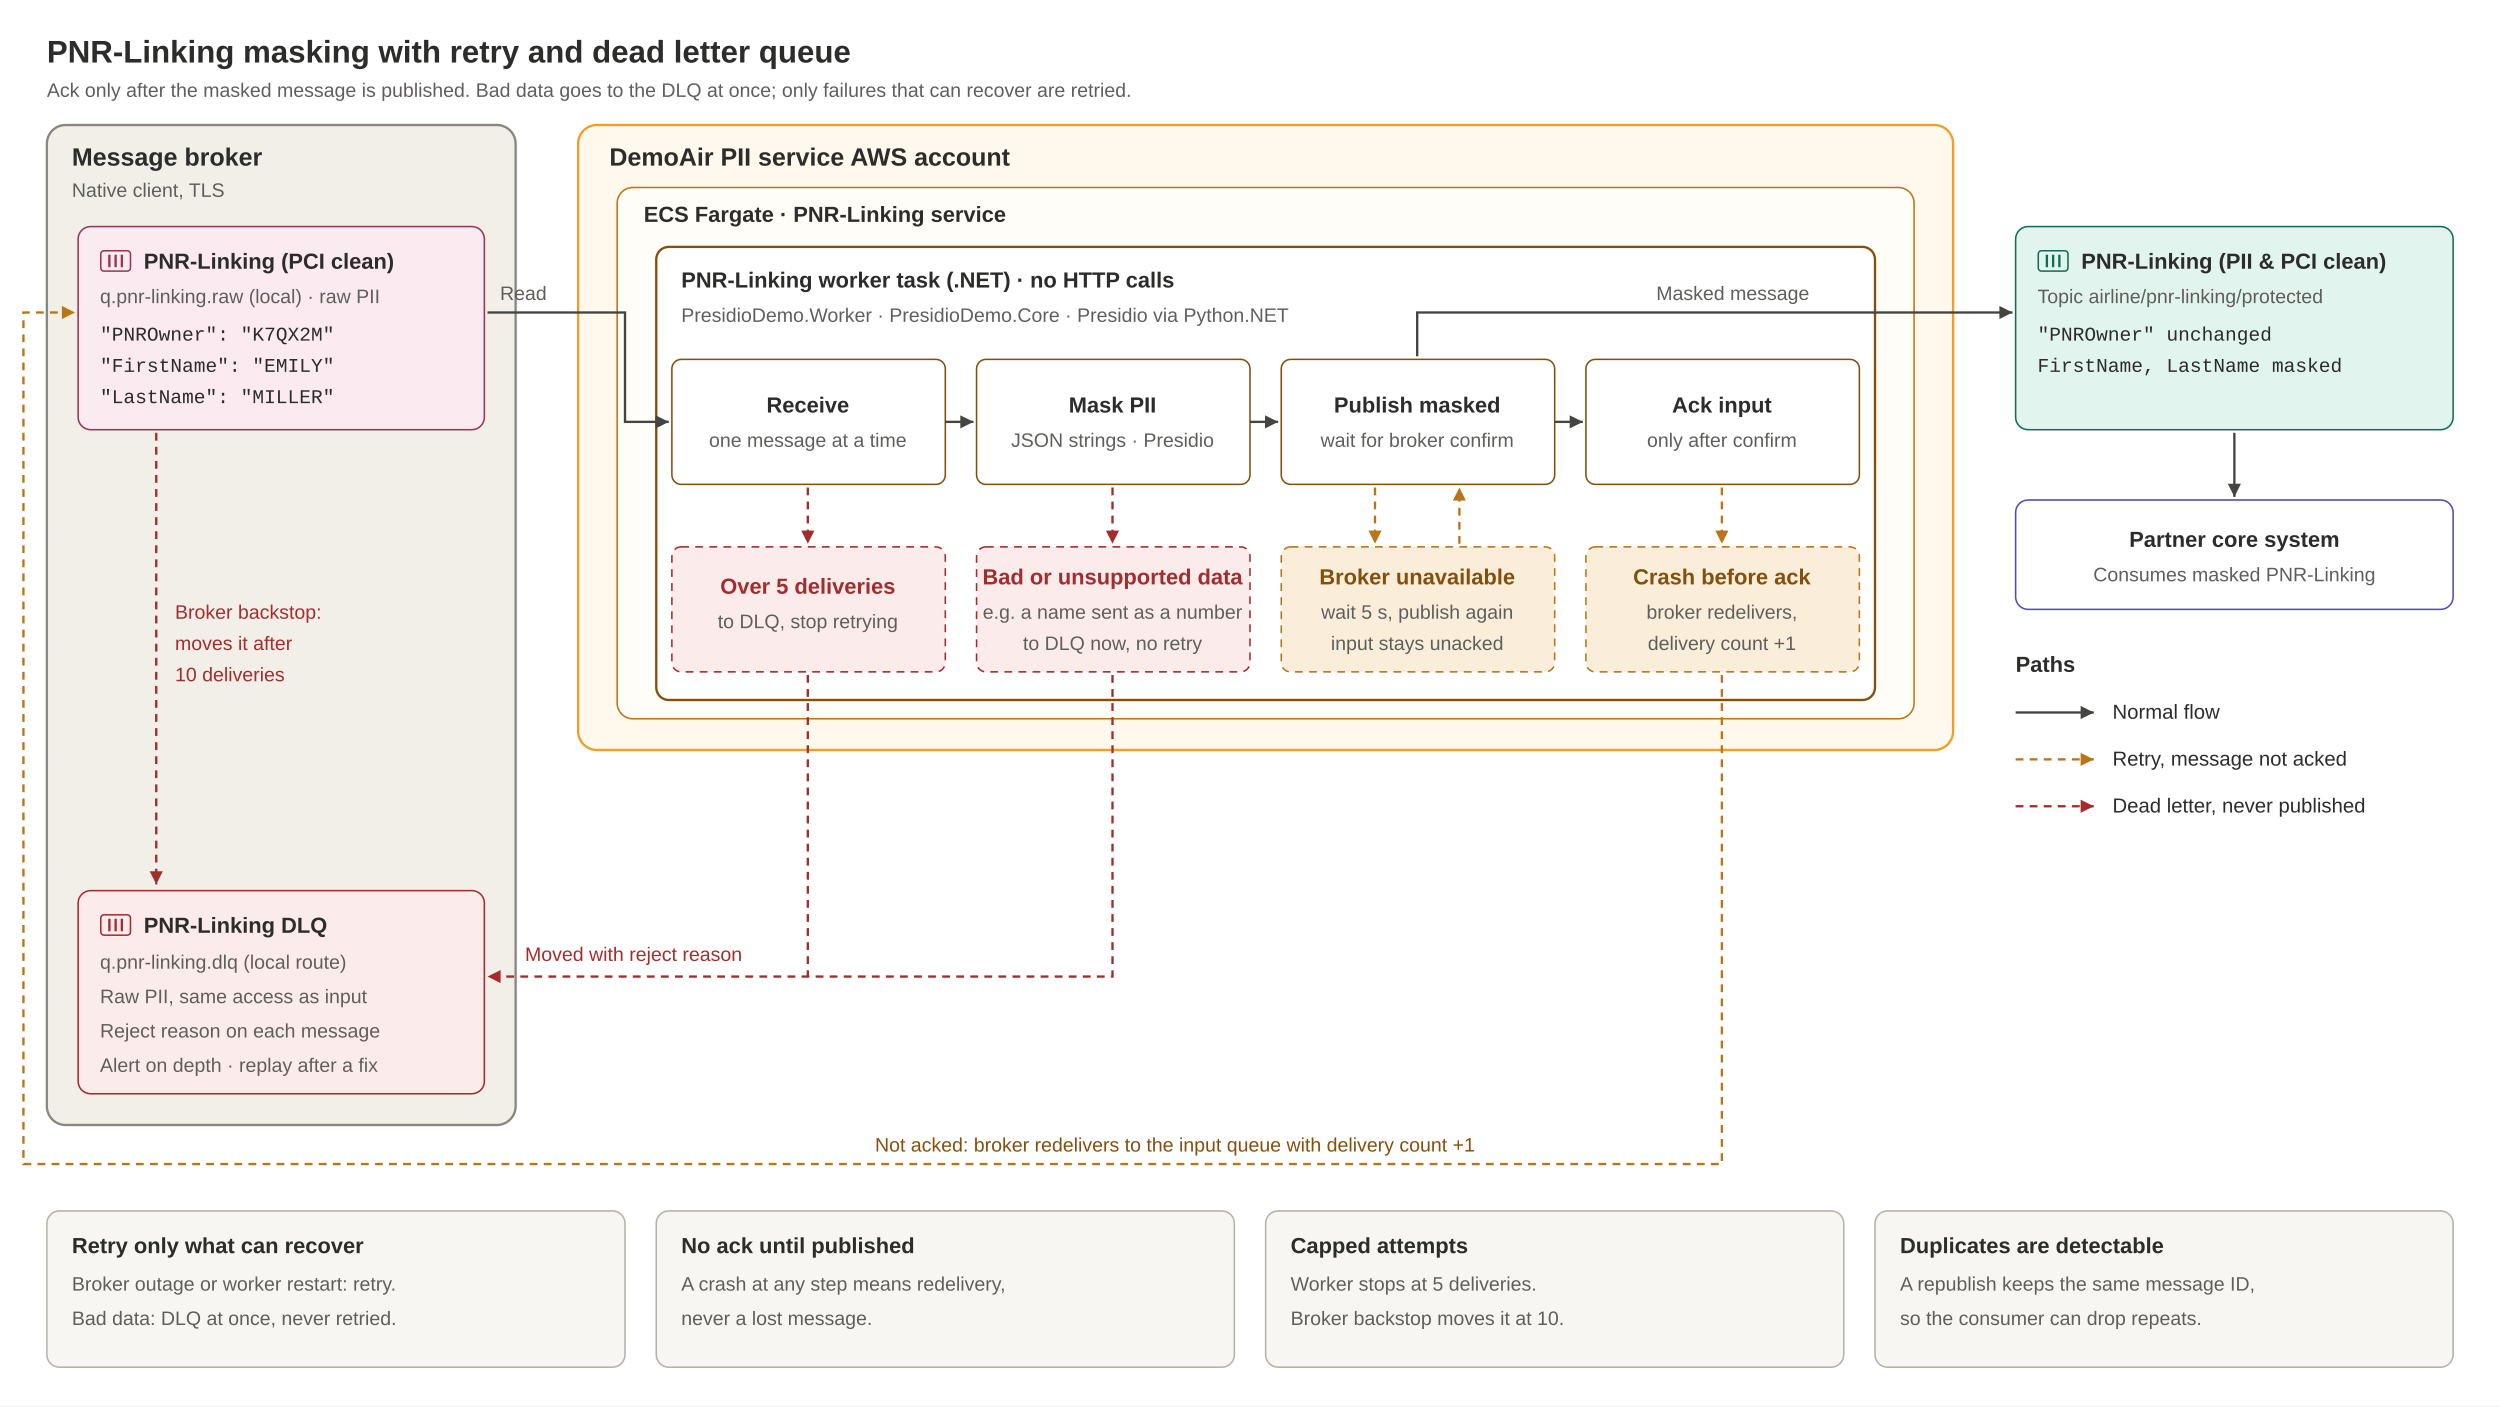
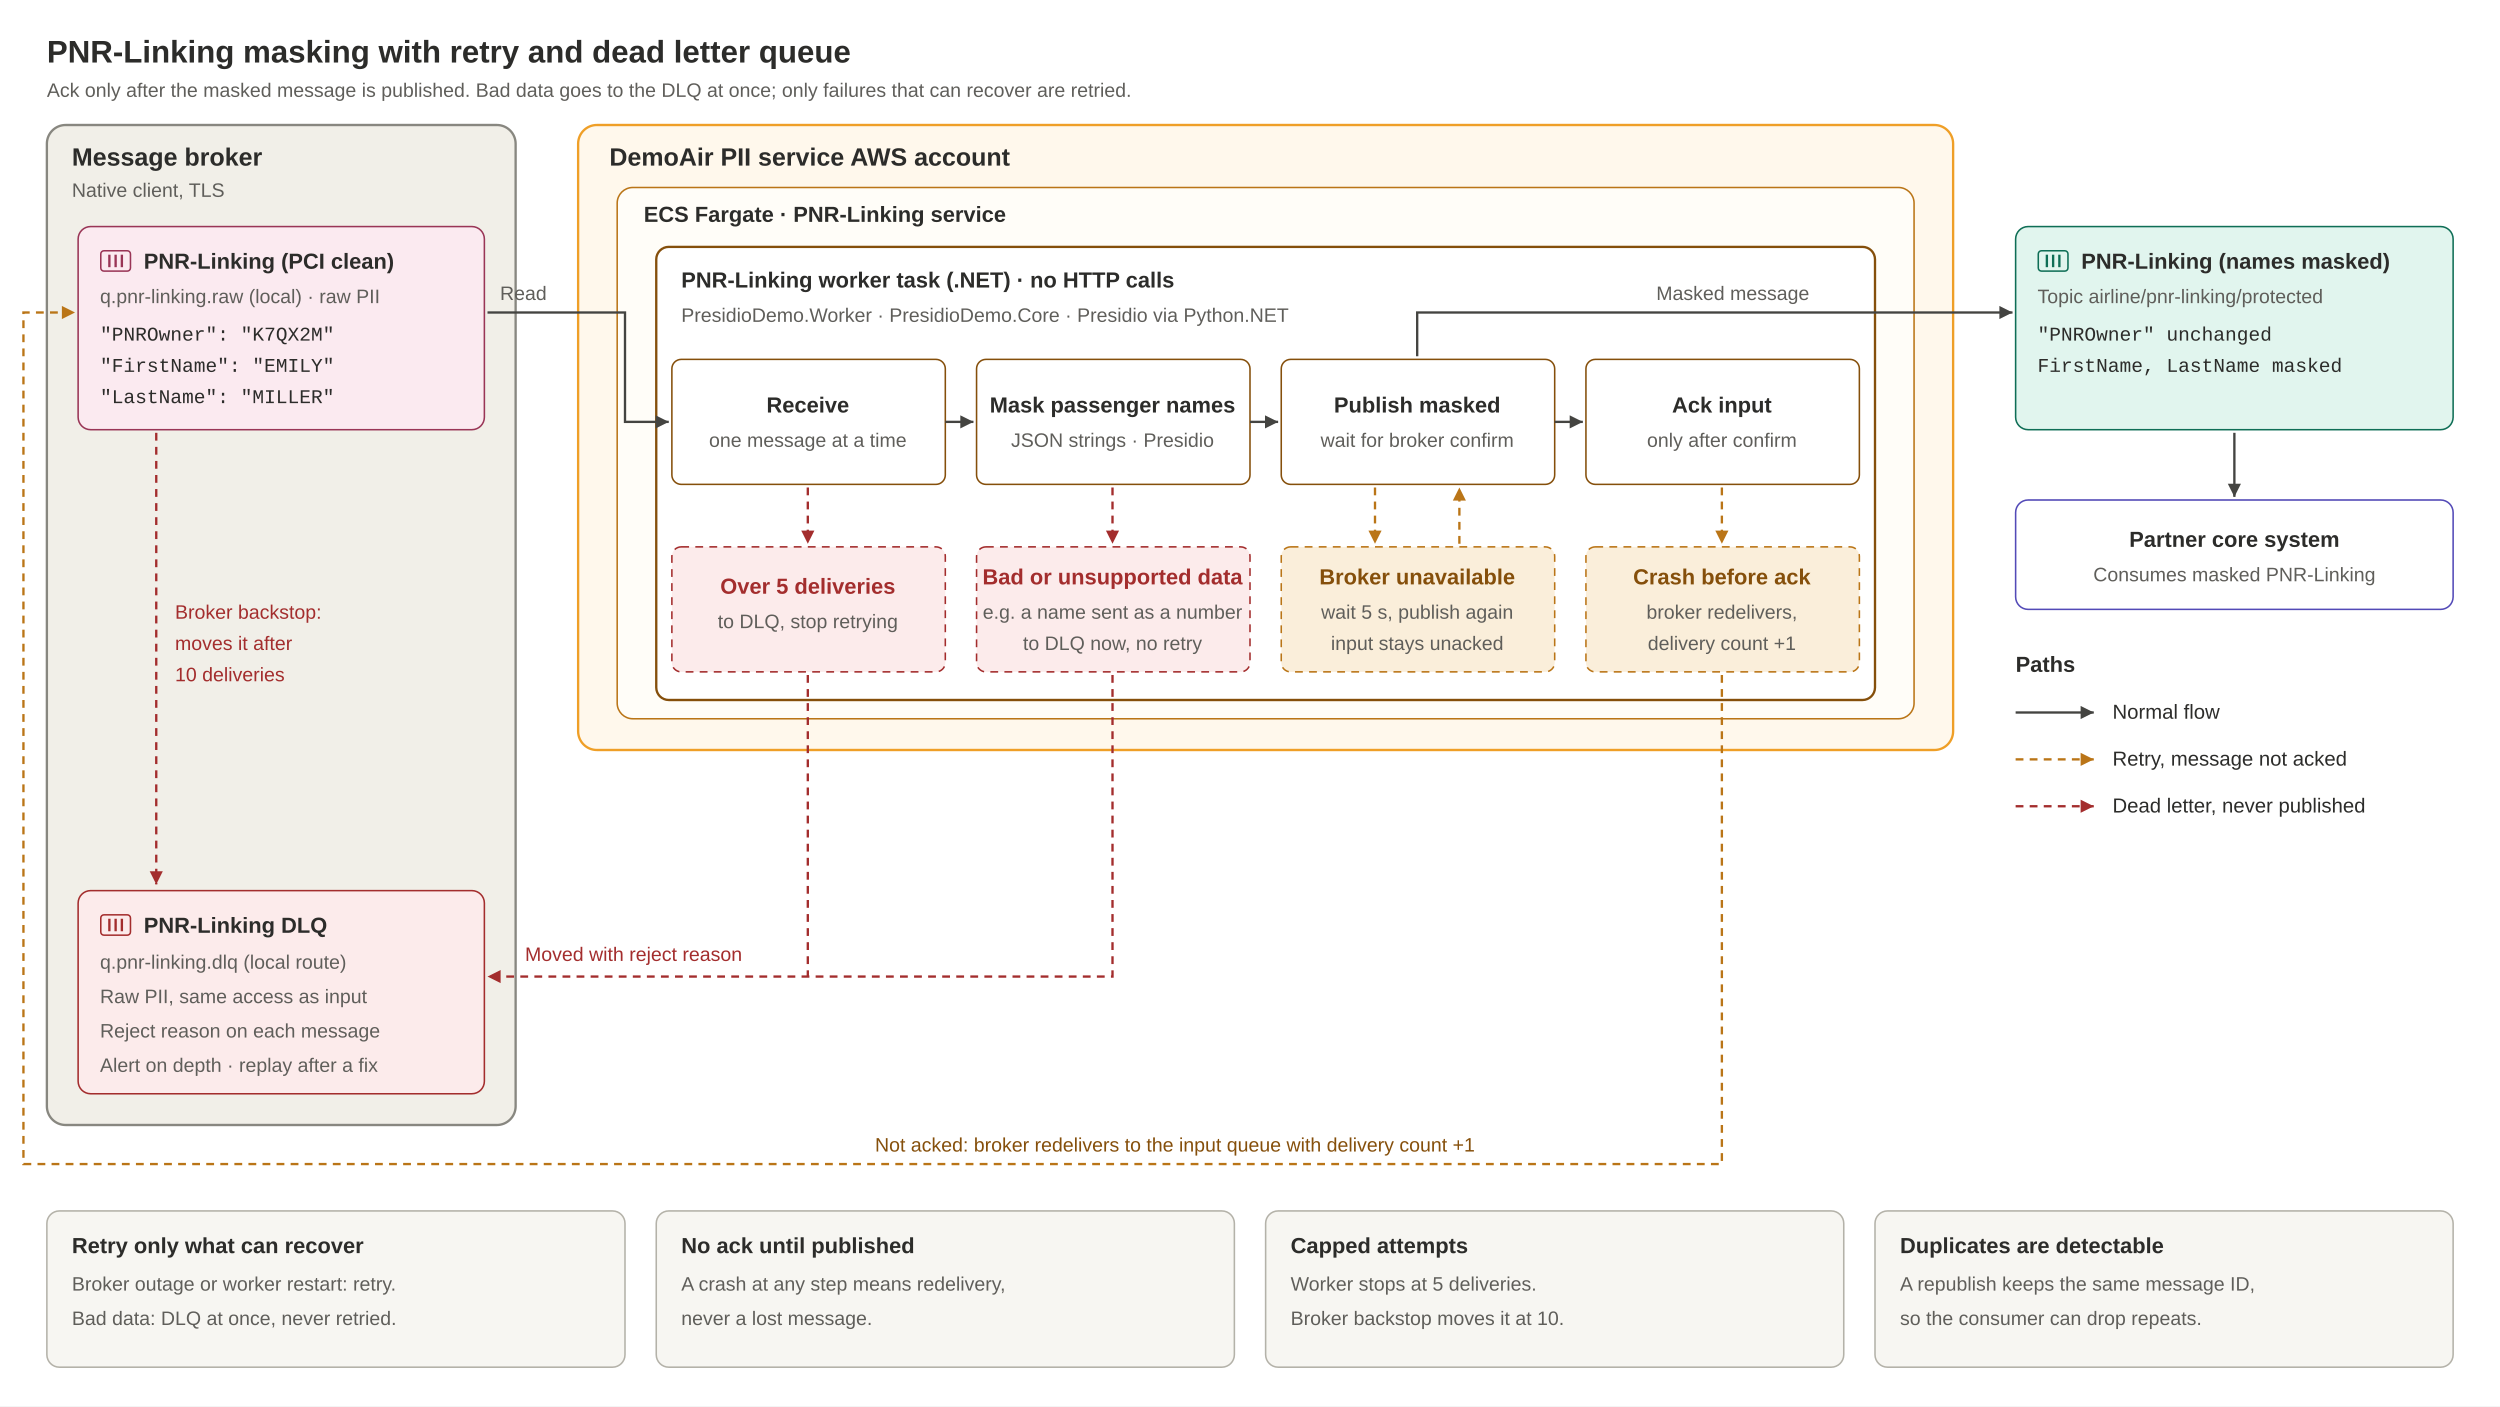
<svg xmlns="http://www.w3.org/2000/svg" viewBox="0 0 1600 900" role="img" aria-labelledby="title desc">
  <defs>
    <marker id="a" viewBox="0 0 10 10" refX="9" refY="5" markerWidth="7" markerHeight="7" orient="auto-start-reverse">
      <path d="M1 1L9 5L1 9z" fill="#444441" />
    </marker>
    <marker id="r" viewBox="0 0 10 10" refX="9" refY="5" markerWidth="7" markerHeight="7" orient="auto-start-reverse">
      <path d="M1 1L9 5L1 9z" fill="#A32D2D" />
    </marker>
    <marker id="y" viewBox="0 0 10 10" refX="9" refY="5" markerWidth="7" markerHeight="7" orient="auto-start-reverse">
      <path d="M1 1L9 5L1 9z" fill="#BA7517" />
    </marker>
    <symbol id="q" viewBox="0 0 20 14">
      <rect x="0.5" y="0.5" width="19" height="13" rx="2" fill="none" stroke="currentColor" />
      <path d="M6 3V11M10 3V11M14 3V11" stroke="currentColor" stroke-width="1.5" />
    </symbol>
    <style>
text{font-family:'Segoe UI',Arial,sans-serif;fill:#2C2C2A}
.h{font-size:16px;font-weight:600}
.t{font-size:14px;font-weight:600}
.s{font-size:13px}
.m{font-size:12.5px;fill:#5F5E5A}
.d{font-size:12.5px;font-family:Consolas,'Courier New',monospace;fill:#2C2C2A}
.ln{fill:none;stroke:#444441;stroke-width:1.5}
.dl{fill:none;stroke:#A32D2D;stroke-width:1.5;stroke-dasharray:5 4}
.rl{fill:none;stroke:#BA7517;stroke-width:1.5;stroke-dasharray:5 4}
.iq rect{fill:#FBEAF0;stroke:#993556}.iq{color:#993556}
.dq rect{fill:#FCEBEB;stroke:#A32D2D}.dq{color:#A32D2D}
.cq rect{fill:#E1F5EE;stroke:#0F6E56}.cq{color:#0F6E56}
.st rect{fill:#FFFFFF;stroke:#854F0B}
.fx rect{fill:#FCEBEB;stroke:#A32D2D;stroke-dasharray:5 4}
.rt rect{fill:#FAEEDA;stroke:#BA7517;stroke-dasharray:5 4}
.cd rect{fill:#F7F6F2;stroke:#B4B2A9}
</style>
  </defs>
  <rect width="1600" height="900" fill="#FFFFFF" />
  <text class="h" x="30" y="40" style="font-size:20px">PNR-Linking masking with retry and dead letter queue</text>
  <text class="m" x="30" y="62">Ack only after the masked message is published. Bad data goes to the DLQ at once; only failures that can recover are retried.</text>
  <rect x="30" y="80" width="300" height="640" rx="12" fill="#F1EFE8" stroke="#888780" stroke-width="1.5" />
  <text class="h" x="46" y="106">Message broker</text>
  <text class="m" x="46" y="126">Native client, TLS</text>
  <g class="iq">
    <rect x="50" y="145" width="260" height="130" rx="8" />
    <use href="#q" x="64" y="160" width="20" height="14" />
    <text class="t" x="92" y="172">PNR-Linking (PCI clean)</text>
    <text class="m" x="64" y="194">q.pnr-linking.raw (local) · raw PII</text>
    <text class="d" x="64" y="218">"PNROwner": "K7QX2M"</text>
    <text class="d" x="64" y="238">"FirstName": "EMILY"</text>
    <text class="d" x="64" y="258">"LastName": "MILLER"</text>
  </g>
  <g class="dq">
    <rect x="50" y="570" width="260" height="130" rx="8" />
    <use href="#q" x="64" y="585" width="20" height="14" />
    <text class="t" x="92" y="597">PNR-Linking DLQ</text>
    <text class="m" x="64" y="620">q.pnr-linking.dlq (local route)</text>
    <text class="m" x="64" y="642">Raw PII, same access as input</text>
    <text class="m" x="64" y="664">Reject reason on each message</text>
    <text class="m" x="64" y="686">Alert on depth · replay after a fix</text>
  </g>
  <path class="dl" d="M100 277V566" marker-end="url(#r)" />
  <text class="m" x="112" y="396" style="fill:#A32D2D">Broker backstop:</text>
  <text class="m" x="112" y="416" style="fill:#A32D2D">moves it after</text>
  <text class="m" x="112" y="436" style="fill:#A32D2D">10 deliveries</text>
  <rect x="370" y="80" width="880" height="400" rx="12" fill="#FFF8EC" stroke="#EF9F27" stroke-width="1.5" />
  <text class="h" x="390" y="106">DemoAir PII service AWS account</text>
  <rect x="395" y="120" width="830" height="340" rx="10" fill="#FFFDF8" stroke="#BA7517" />
  <text class="t" x="412" y="142">ECS Fargate · PNR-Linking service</text>
  <rect x="420" y="158" width="780" height="290" rx="8" fill="#FFFFFF" stroke="#854F0B" stroke-width="1.5" />
  <text class="t" x="436" y="184">PNR-Linking worker task (.NET) · no HTTP calls</text>
  <text class="m" x="436" y="206">PresidioDemo.Worker · PresidioDemo.Core · Presidio via Python.NET</text>
  <g class="st">
    <rect x="430" y="230" width="175" height="80" rx="6" />
    <text class="t" x="517" y="264" text-anchor="middle">Receive</text>
    <text class="m" x="517" y="286" text-anchor="middle">one message at a time</text>
  </g>
  <g class="st">
    <rect x="625" y="230" width="175" height="80" rx="6" />
-     <text class="t" x="712" y="264" text-anchor="middle">Mask PII</text>
+     <text class="t" x="712" y="264" text-anchor="middle">Mask passenger names</text>
    <text class="m" x="712" y="286" text-anchor="middle">JSON strings · Presidio</text>
  </g>
  <g class="st">
    <rect x="820" y="230" width="175" height="80" rx="6" />
    <text class="t" x="907" y="264" text-anchor="middle">Publish masked</text>
    <text class="m" x="907" y="286" text-anchor="middle">wait for broker confirm</text>
  </g>
  <g class="st">
    <rect x="1015" y="230" width="175" height="80" rx="6" />
    <text class="t" x="1102" y="264" text-anchor="middle">Ack input</text>
    <text class="m" x="1102" y="286" text-anchor="middle">only after confirm</text>
  </g>
  <path class="ln" d="M605 270H623" marker-end="url(#a)" />
  <path class="ln" d="M800 270H818" marker-end="url(#a)" />
  <path class="ln" d="M995 270H1013" marker-end="url(#a)" />
  <g class="fx">
    <rect x="430" y="350" width="175" height="80" rx="6" />
    <text class="t" x="517" y="380" text-anchor="middle" style="fill:#A32D2D">Over 5 deliveries</text>
    <text class="m" x="517" y="402" text-anchor="middle">to DLQ, stop retrying</text>
  </g>
  <g class="fx">
    <rect x="625" y="350" width="175" height="80" rx="6" />
    <text class="t" x="712" y="374" text-anchor="middle" style="fill:#A32D2D">Bad or unsupported data</text>
    <text class="m" x="712" y="396" text-anchor="middle">e.g. a name sent as a number</text>
    <text class="m" x="712" y="416" text-anchor="middle">to DLQ now, no retry</text>
  </g>
  <g class="rt">
    <rect x="820" y="350" width="175" height="80" rx="6" />
    <text class="t" x="907" y="374" text-anchor="middle" style="fill:#854F0B">Broker unavailable</text>
    <text class="m" x="907" y="396" text-anchor="middle">wait 5 s, publish again</text>
    <text class="m" x="907" y="416" text-anchor="middle">input stays unacked</text>
  </g>
  <g class="rt">
    <rect x="1015" y="350" width="175" height="80" rx="6" />
    <text class="t" x="1102" y="374" text-anchor="middle" style="fill:#854F0B">Crash before ack</text>
    <text class="m" x="1102" y="396" text-anchor="middle">broker redelivers,</text>
    <text class="m" x="1102" y="416" text-anchor="middle">delivery count +1</text>
  </g>
  <path class="dl" d="M517 312V348" marker-end="url(#r)" />
  <path class="dl" d="M712 312V348" marker-end="url(#r)" />
  <path class="rl" d="M880 312V348" marker-end="url(#y)" />
  <path class="rl" d="M934 348V312" marker-end="url(#y)" />
  <path class="rl" d="M1102 312V348" marker-end="url(#y)" />
  <path class="ln" d="M312 200H400V270H428" marker-end="url(#a)" />
  <text class="m" x="320" y="192">Read</text>
  <path class="ln" d="M907 228V200H1288" marker-end="url(#a)" />
  <text class="m" x="1060" y="192">Masked message</text>
  <path class="dl" d="M517 432V625" />
  <path class="dl" d="M712 432V625H312" marker-end="url(#r)" />
  <text class="m" x="336" y="615" style="fill:#A32D2D">Moved with reject reason</text>
  <path class="rl" d="M1102 432V745H15V200H48" marker-end="url(#y)" />
  <text class="m" x="560" y="737" style="fill:#854F0B">Not acked: broker redelivers to the input queue with delivery count +1</text>
  <g class="cq">
    <rect x="1290" y="145" width="280" height="130" rx="8" />
    <use href="#q" x="1304" y="160" width="20" height="14" />
-     <text class="t" x="1332" y="172">PNR-Linking (PII &amp; PCI clean)</text>
+     <text class="t" x="1332" y="172">PNR-Linking (names masked)</text>
    <text class="m" x="1304" y="194">Topic airline/pnr-linking/protected</text>
    <text class="d" x="1304" y="218">"PNROwner" unchanged</text>
    <text class="d" x="1304" y="238">FirstName, LastName masked</text>
  </g>
  <g class="st">
    <rect x="1290" y="320" width="280" height="70" rx="8" style="stroke:#534AB7" />
    <text class="t" x="1430" y="350" text-anchor="middle">Partner core system</text>
    <text class="m" x="1430" y="372" text-anchor="middle">Consumes masked PNR-Linking</text>
  </g>
  <path class="ln" d="M1430 277V318" marker-end="url(#a)" />
  <text class="t" x="1290" y="430">Paths</text>
  <path class="ln" d="M1290 456H1340" marker-end="url(#a)" />
  <text class="s" x="1352" y="460">Normal flow</text>
  <path class="rl" d="M1290 486H1340" marker-end="url(#y)" />
  <text class="s" x="1352" y="490">Retry, message not acked</text>
  <path class="dl" d="M1290 516H1340" marker-end="url(#r)" />
  <text class="s" x="1352" y="520">Dead letter, never published</text>
  <g class="cd">
    <rect x="30" y="775" width="370" height="100" rx="8" />
    <text class="t" x="46" y="802">Retry only what can recover</text>
    <text class="m" x="46" y="826">Broker outage or worker restart: retry.</text>
    <text class="m" x="46" y="848">Bad data: DLQ at once, never retried.</text>
  </g>
  <g class="cd">
    <rect x="420" y="775" width="370" height="100" rx="8" />
    <text class="t" x="436" y="802">No ack until published</text>
    <text class="m" x="436" y="826">A crash at any step means redelivery,</text>
    <text class="m" x="436" y="848">never a lost message.</text>
  </g>
  <g class="cd">
    <rect x="810" y="775" width="370" height="100" rx="8" />
    <text class="t" x="826" y="802">Capped attempts</text>
    <text class="m" x="826" y="826">Worker stops at 5 deliveries.</text>
    <text class="m" x="826" y="848">Broker backstop moves it at 10.</text>
  </g>
  <g class="cd">
    <rect x="1200" y="775" width="370" height="100" rx="8" />
    <text class="t" x="1216" y="802">Duplicates are detectable</text>
    <text class="m" x="1216" y="826">A republish keeps the same message ID,</text>
    <text class="m" x="1216" y="848">so the consumer can drop repeats.</text>
  </g>
</svg>
